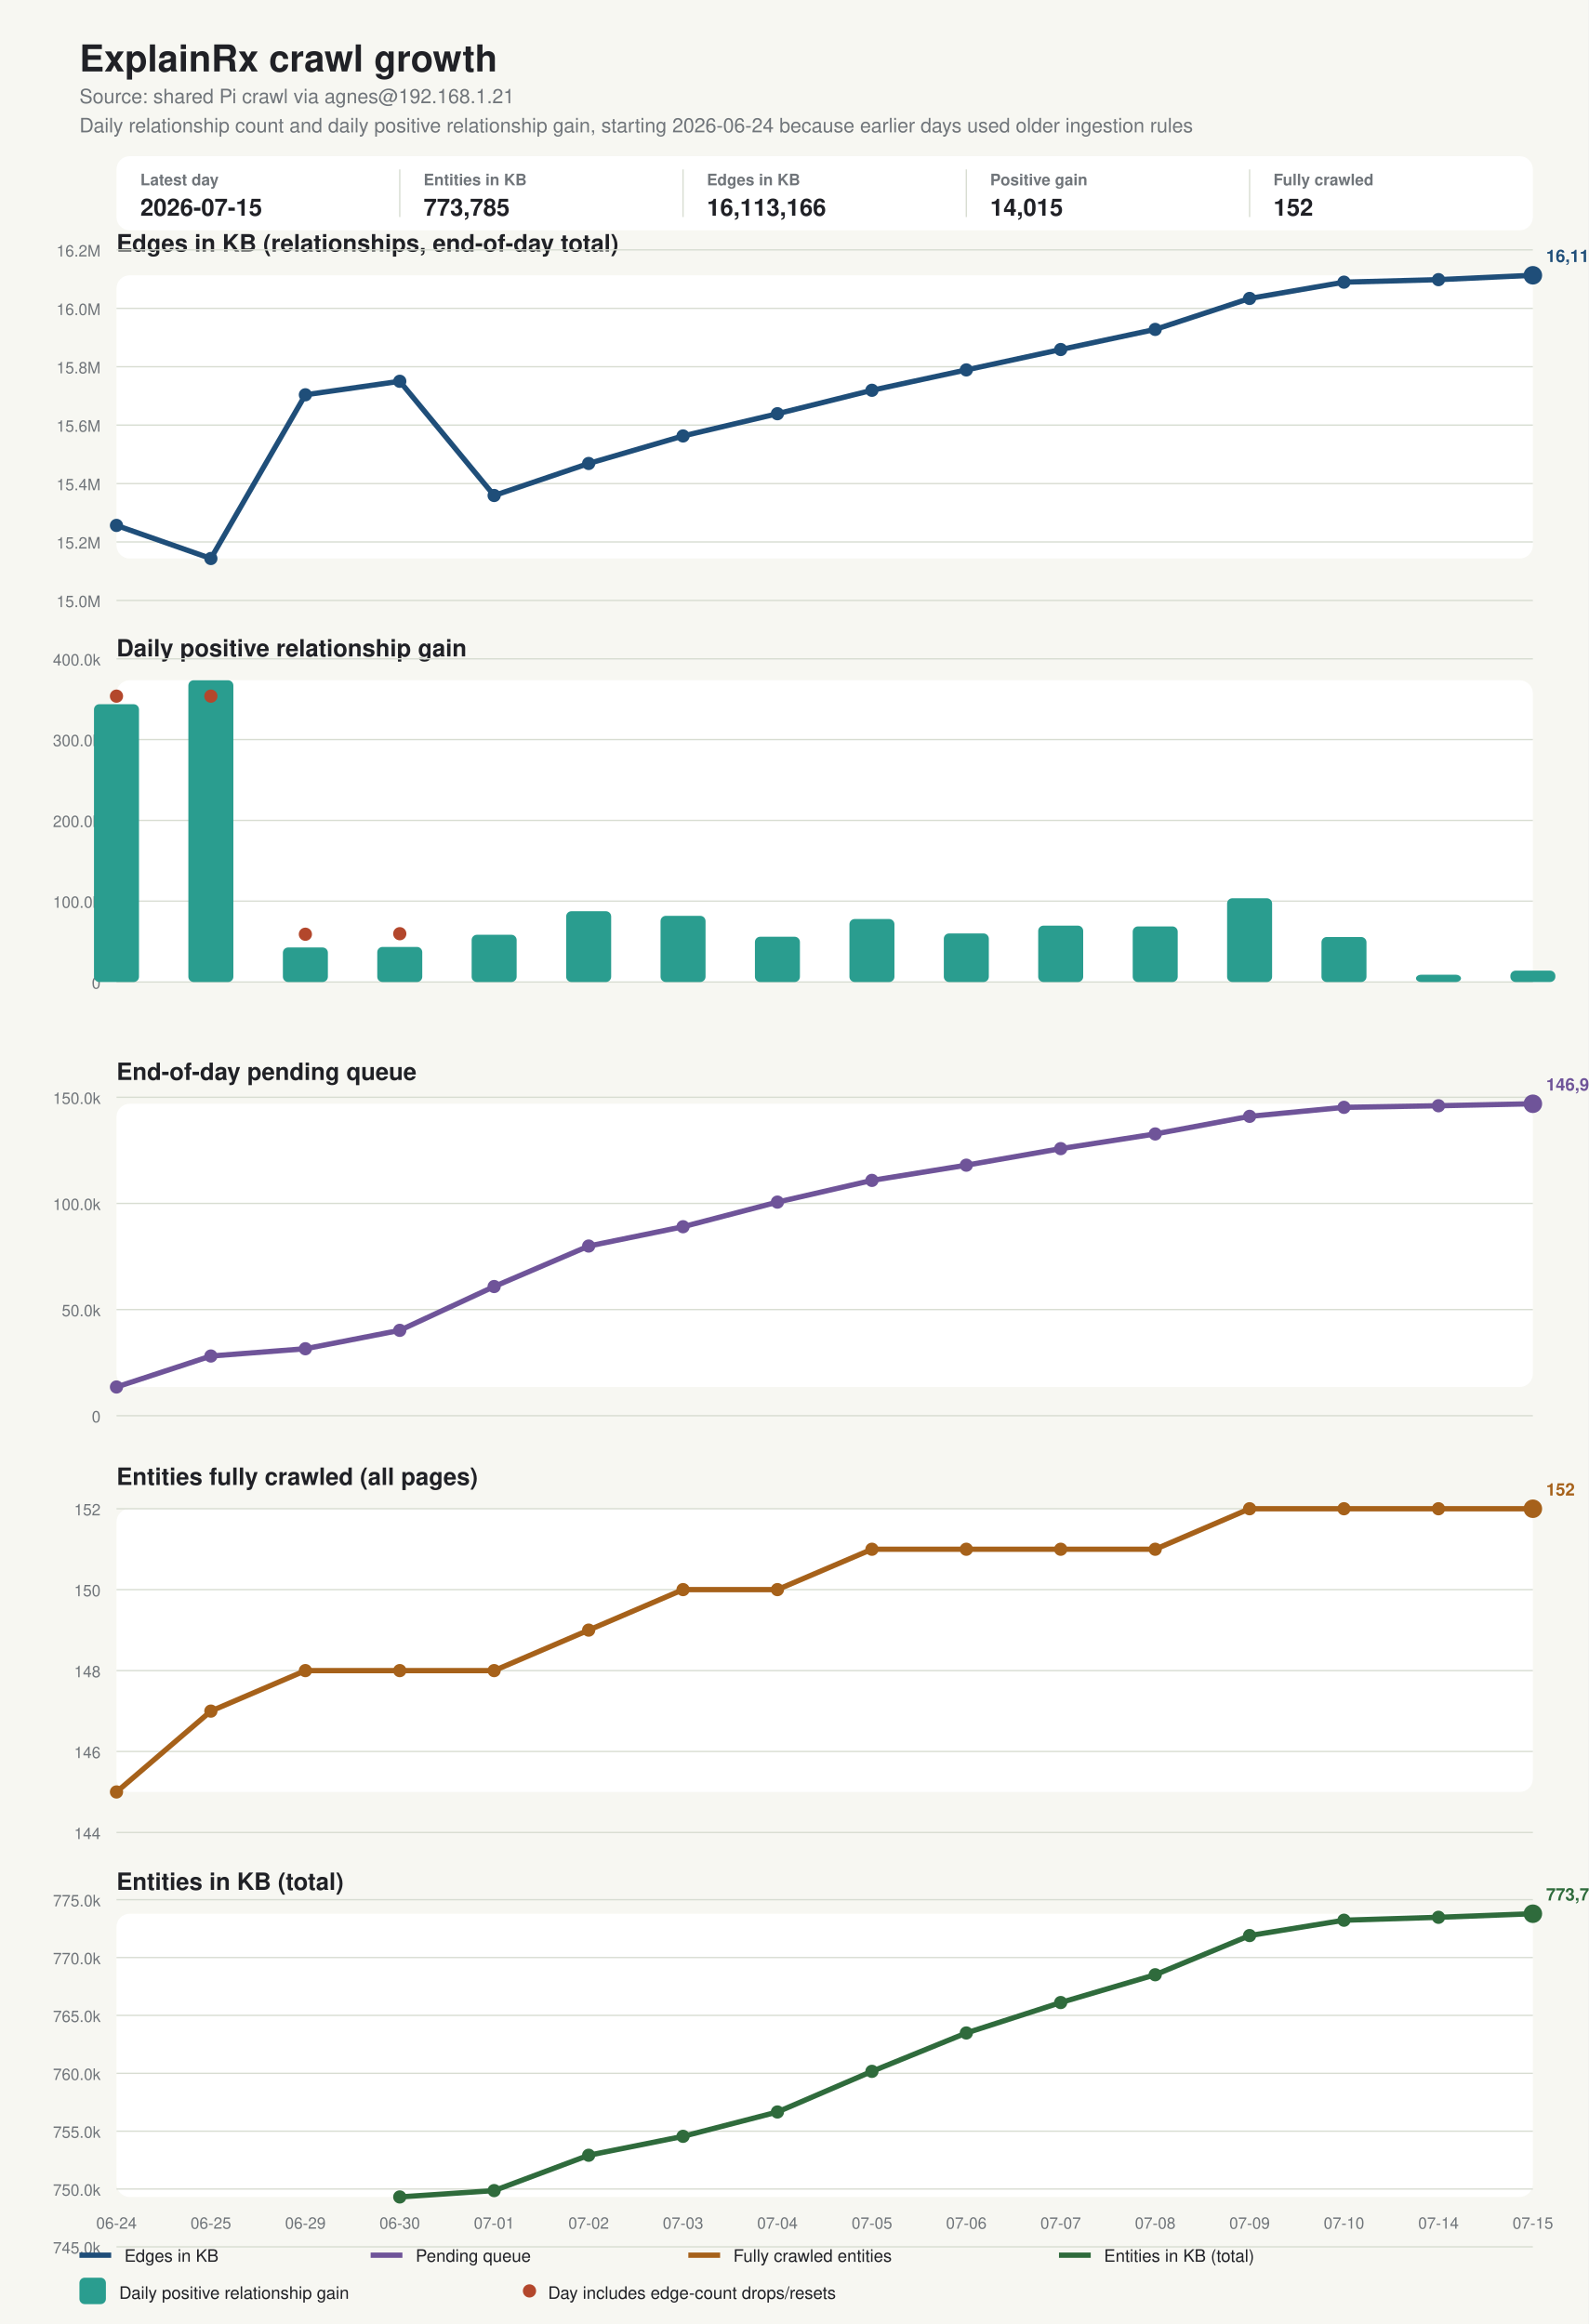
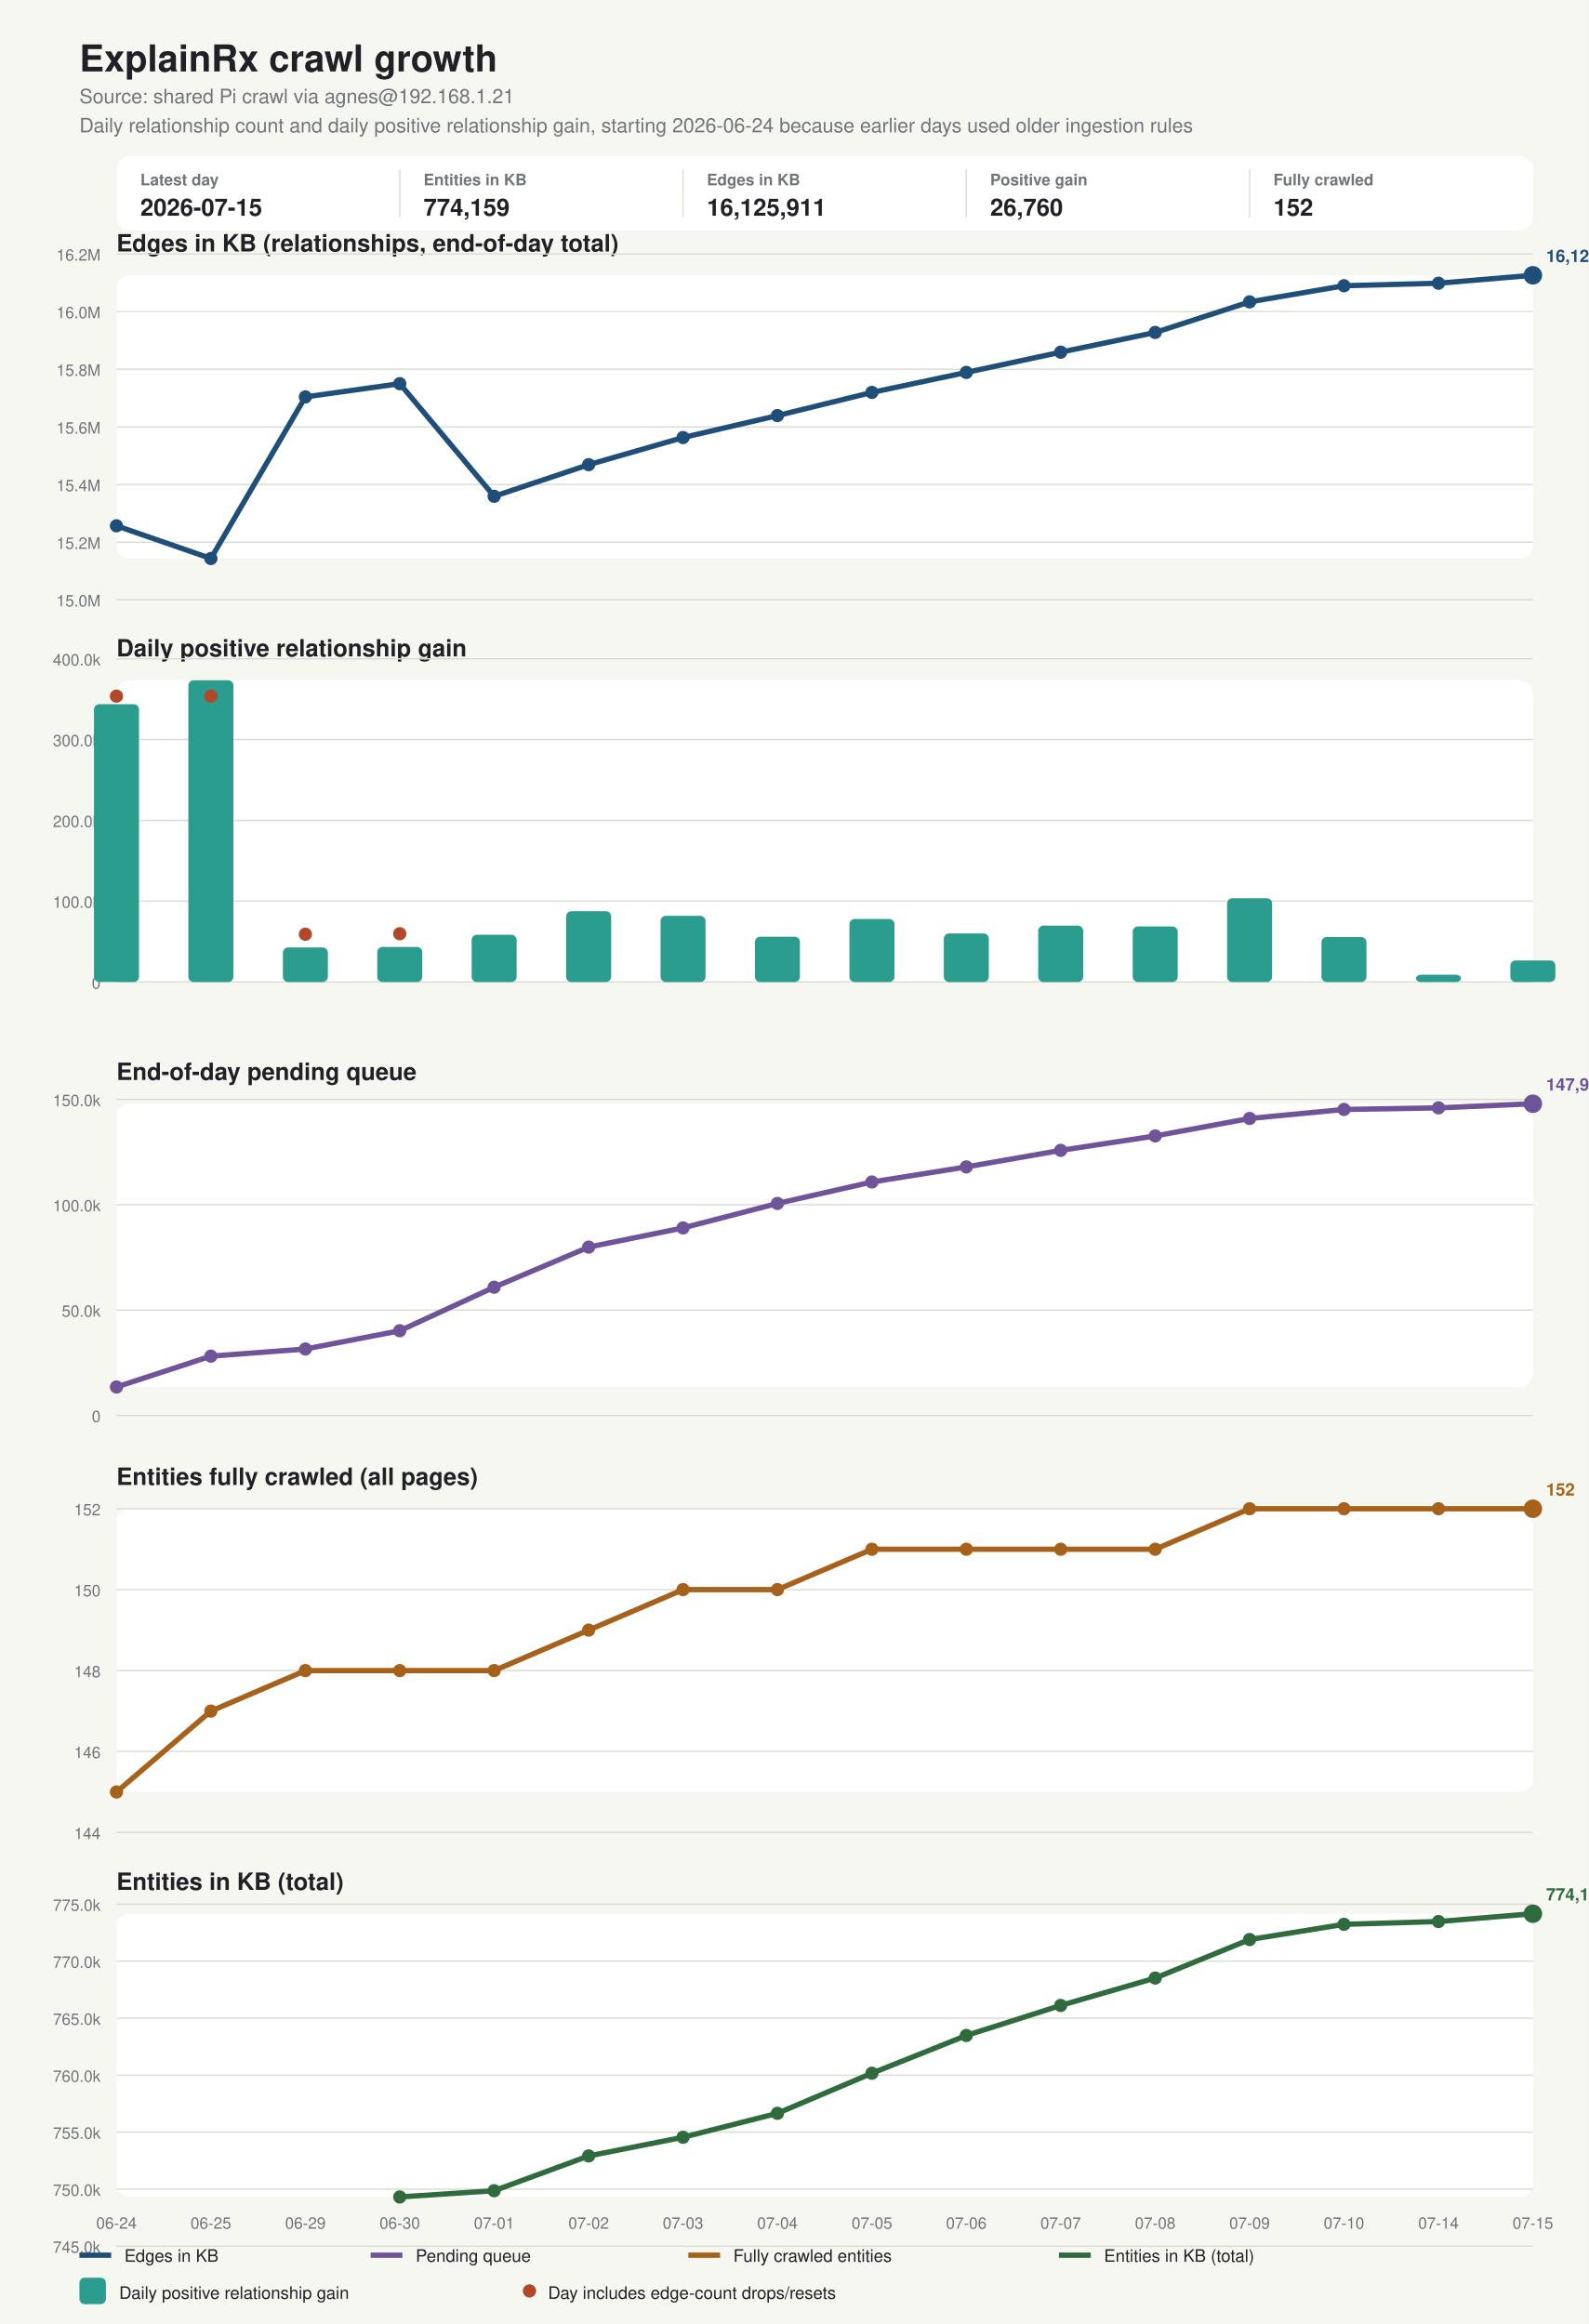
<svg xmlns="http://www.w3.org/2000/svg" width="1200" height="1756" viewBox="0 0 1200 1756">
  <rect width="100%" height="100%" fill="#f7f7f2" />
  <text x="60" y="54" font-family="Helvetica, Arial, sans-serif" font-size="28" font-weight="700" fill="#202126">ExplainRx crawl growth</text>
  <text x="60" y="78" font-family="Helvetica, Arial, sans-serif" font-size="15" fill="#70757a">Source: shared Pi crawl via agnes@192.168.1.21</text>
  <text x="60" y="100" font-family="Helvetica, Arial, sans-serif" font-size="15" fill="#70757a">Daily relationship count and daily positive relationship gain, starting 2026-06-24 because earlier days used older ingestion rules</text>
  <rect x="88" y="118" width="1070" height="56" fill="#ffffff" rx="10" />
  <rect x="88" y="208" width="1070" height="214" fill="#ffffff" rx="10" />
  <rect x="88" y="514" width="1070" height="228" fill="#ffffff" rx="10" />
  <rect x="88" y="834" width="1070" height="214" fill="#ffffff" rx="10" />
  <rect x="88" y="1140" width="1070" height="214" fill="#ffffff" rx="10" />
  <rect x="88" y="1446" width="1070" height="214" fill="#ffffff" rx="10" />
  <text x="88" y="190" font-family="Helvetica, Arial, sans-serif" font-size="18" font-weight="700" fill="#202126">Edges in KB (relationships, end-of-day total)</text>
  <text x="88" y="496" font-family="Helvetica, Arial, sans-serif" font-size="18" font-weight="700" fill="#202126">Daily positive relationship gain</text>
  <text x="88" y="816" font-family="Helvetica, Arial, sans-serif" font-size="18" font-weight="700" fill="#202126">End-of-day pending queue</text>
  <text x="88" y="1122" font-family="Helvetica, Arial, sans-serif" font-size="18" font-weight="700" fill="#202126">Entities fully crawled (all pages)</text>
  <text x="88" y="1428" font-family="Helvetica, Arial, sans-serif" font-size="18" font-weight="700" fill="#202126">Entities in KB (total)</text>
  <text x="106.0" y="140" font-family="Helvetica, Arial, sans-serif" font-size="12" font-weight="700" fill="#70757a">Latest day</text>
  <text x="106.0" y="163" font-family="Helvetica, Arial, sans-serif" font-size="18" font-weight="700" fill="#202126">2026-07-15</text>
  <line x1="302.0" y1="128" x2="302.0" y2="164" stroke="#d8ddd2" stroke-width="1" />
  <text x="320.0" y="140" font-family="Helvetica, Arial, sans-serif" font-size="12" font-weight="700" fill="#70757a">Entities in KB</text>
-   <text x="320.0" y="163" font-family="Helvetica, Arial, sans-serif" font-size="18" font-weight="700" fill="#202126">773,785</text>
+   <text x="320.0" y="163" font-family="Helvetica, Arial, sans-serif" font-size="18" font-weight="700" fill="#202126">774,159</text>
  <line x1="516.0" y1="128" x2="516.0" y2="164" stroke="#d8ddd2" stroke-width="1" />
  <text x="534.0" y="140" font-family="Helvetica, Arial, sans-serif" font-size="12" font-weight="700" fill="#70757a">Edges in KB</text>
-   <text x="534.0" y="163" font-family="Helvetica, Arial, sans-serif" font-size="18" font-weight="700" fill="#202126">16,113,166</text>
+   <text x="534.0" y="163" font-family="Helvetica, Arial, sans-serif" font-size="18" font-weight="700" fill="#202126">16,125,911</text>
  <line x1="730.0" y1="128" x2="730.0" y2="164" stroke="#d8ddd2" stroke-width="1" />
  <text x="748.0" y="140" font-family="Helvetica, Arial, sans-serif" font-size="12" font-weight="700" fill="#70757a">Positive gain</text>
-   <text x="748.0" y="163" font-family="Helvetica, Arial, sans-serif" font-size="18" font-weight="700" fill="#202126">14,015</text>
+   <text x="748.0" y="163" font-family="Helvetica, Arial, sans-serif" font-size="18" font-weight="700" fill="#202126">26,760</text>
  <line x1="944.0" y1="128" x2="944.0" y2="164" stroke="#d8ddd2" stroke-width="1" />
  <text x="962.0" y="140" font-family="Helvetica, Arial, sans-serif" font-size="12" font-weight="700" fill="#70757a">Fully crawled</text>
  <text x="962.0" y="163" font-family="Helvetica, Arial, sans-serif" font-size="18" font-weight="700" fill="#202126">152</text>
-   <line x1="88" y1="453.7" x2="1158" y2="453.7" stroke="#d8ddd2" stroke-width="1" />
-   <text x="76" y="458.7" text-anchor="end" font-family="Helvetica, Arial, sans-serif" font-size="12" fill="#70757a">15.0M</text>
-   <line x1="88" y1="409.5" x2="1158" y2="409.5" stroke="#d8ddd2" stroke-width="1" />
-   <text x="76" y="414.5" text-anchor="end" font-family="Helvetica, Arial, sans-serif" font-size="12" fill="#70757a">15.2M</text>
-   <line x1="88" y1="365.4" x2="1158" y2="365.4" stroke="#d8ddd2" stroke-width="1" />
-   <text x="76" y="370.4" text-anchor="end" font-family="Helvetica, Arial, sans-serif" font-size="12" fill="#70757a">15.4M</text>
-   <line x1="88" y1="321.2" x2="1158" y2="321.2" stroke="#d8ddd2" stroke-width="1" />
-   <text x="76" y="326.2" text-anchor="end" font-family="Helvetica, Arial, sans-serif" font-size="12" fill="#70757a">15.6M</text>
-   <line x1="88" y1="277.1" x2="1158" y2="277.1" stroke="#d8ddd2" stroke-width="1" />
-   <text x="76" y="282.1" text-anchor="end" font-family="Helvetica, Arial, sans-serif" font-size="12" fill="#70757a">15.8M</text>
-   <line x1="88" y1="233.0" x2="1158" y2="233.0" stroke="#d8ddd2" stroke-width="1" />
-   <text x="76" y="238.0" text-anchor="end" font-family="Helvetica, Arial, sans-serif" font-size="12" fill="#70757a">16.0M</text>
-   <line x1="88" y1="188.8" x2="1158" y2="188.8" stroke="#d8ddd2" stroke-width="1" />
-   <text x="76" y="193.8" text-anchor="end" font-family="Helvetica, Arial, sans-serif" font-size="12" fill="#70757a">16.2M</text>
+   <line x1="88" y1="453.2" x2="1158" y2="453.2" stroke="#d8ddd2" stroke-width="1" />
+   <text x="76" y="458.2" text-anchor="end" font-family="Helvetica, Arial, sans-serif" font-size="12" fill="#70757a">15.0M</text>
+   <line x1="88" y1="409.7" x2="1158" y2="409.7" stroke="#d8ddd2" stroke-width="1" />
+   <text x="76" y="414.7" text-anchor="end" font-family="Helvetica, Arial, sans-serif" font-size="12" fill="#70757a">15.2M</text>
+   <line x1="88" y1="366.1" x2="1158" y2="366.1" stroke="#d8ddd2" stroke-width="1" />
+   <text x="76" y="371.1" text-anchor="end" font-family="Helvetica, Arial, sans-serif" font-size="12" fill="#70757a">15.4M</text>
+   <line x1="88" y1="322.6" x2="1158" y2="322.6" stroke="#d8ddd2" stroke-width="1" />
+   <text x="76" y="327.6" text-anchor="end" font-family="Helvetica, Arial, sans-serif" font-size="12" fill="#70757a">15.6M</text>
+   <line x1="88" y1="279.0" x2="1158" y2="279.0" stroke="#d8ddd2" stroke-width="1" />
+   <text x="76" y="284.0" text-anchor="end" font-family="Helvetica, Arial, sans-serif" font-size="12" fill="#70757a">15.8M</text>
+   <line x1="88" y1="235.4" x2="1158" y2="235.4" stroke="#d8ddd2" stroke-width="1" />
+   <text x="76" y="240.4" text-anchor="end" font-family="Helvetica, Arial, sans-serif" font-size="12" fill="#70757a">16.0M</text>
+   <line x1="88" y1="191.9" x2="1158" y2="191.9" stroke="#d8ddd2" stroke-width="1" />
+   <text x="76" y="196.9" text-anchor="end" font-family="Helvetica, Arial, sans-serif" font-size="12" fill="#70757a">16.2M</text>
  <line x1="88" y1="742.0" x2="1158" y2="742.0" stroke="#d8ddd2" stroke-width="1" />
  <text x="76" y="747.0" text-anchor="end" font-family="Helvetica, Arial, sans-serif" font-size="12" fill="#70757a">0</text>
  <line x1="88" y1="680.9" x2="1158" y2="680.9" stroke="#d8ddd2" stroke-width="1" />
  <text x="76" y="685.9" text-anchor="end" font-family="Helvetica, Arial, sans-serif" font-size="12" fill="#70757a">100.0k</text>
  <line x1="88" y1="619.9" x2="1158" y2="619.9" stroke="#d8ddd2" stroke-width="1" />
  <text x="76" y="624.9" text-anchor="end" font-family="Helvetica, Arial, sans-serif" font-size="12" fill="#70757a">200.0k</text>
  <line x1="88" y1="558.8" x2="1158" y2="558.8" stroke="#d8ddd2" stroke-width="1" />
  <text x="76" y="563.8" text-anchor="end" font-family="Helvetica, Arial, sans-serif" font-size="12" fill="#70757a">300.0k</text>
  <line x1="88" y1="497.8" x2="1158" y2="497.8" stroke="#d8ddd2" stroke-width="1" />
  <text x="76" y="502.8" text-anchor="end" font-family="Helvetica, Arial, sans-serif" font-size="12" fill="#70757a">400.0k</text>
-   <line x1="88" y1="1069.7" x2="1158" y2="1069.7" stroke="#d8ddd2" stroke-width="1" />
-   <text x="76" y="1074.7" text-anchor="end" font-family="Helvetica, Arial, sans-serif" font-size="12" fill="#70757a">0</text>
-   <line x1="88" y1="989.5" x2="1158" y2="989.5" stroke="#d8ddd2" stroke-width="1" />
-   <text x="76" y="994.5" text-anchor="end" font-family="Helvetica, Arial, sans-serif" font-size="12" fill="#70757a">50.0k</text>
-   <line x1="88" y1="909.3" x2="1158" y2="909.3" stroke="#d8ddd2" stroke-width="1" />
-   <text x="76" y="914.3" text-anchor="end" font-family="Helvetica, Arial, sans-serif" font-size="12" fill="#70757a">100.0k</text>
-   <line x1="88" y1="829.1" x2="1158" y2="829.1" stroke="#d8ddd2" stroke-width="1" />
-   <text x="76" y="834.1" text-anchor="end" font-family="Helvetica, Arial, sans-serif" font-size="12" fill="#70757a">150.0k</text>
+   <line x1="88" y1="1069.5" x2="1158" y2="1069.5" stroke="#d8ddd2" stroke-width="1" />
+   <text x="76" y="1074.5" text-anchor="end" font-family="Helvetica, Arial, sans-serif" font-size="12" fill="#70757a">0</text>
+   <line x1="88" y1="989.9" x2="1158" y2="989.9" stroke="#d8ddd2" stroke-width="1" />
+   <text x="76" y="994.9" text-anchor="end" font-family="Helvetica, Arial, sans-serif" font-size="12" fill="#70757a">50.0k</text>
+   <line x1="88" y1="910.3" x2="1158" y2="910.3" stroke="#d8ddd2" stroke-width="1" />
+   <text x="76" y="915.3" text-anchor="end" font-family="Helvetica, Arial, sans-serif" font-size="12" fill="#70757a">100.0k</text>
+   <line x1="88" y1="830.7" x2="1158" y2="830.7" stroke="#d8ddd2" stroke-width="1" />
+   <text x="76" y="835.7" text-anchor="end" font-family="Helvetica, Arial, sans-serif" font-size="12" fill="#70757a">150.0k</text>
  <line x1="88" y1="1384.6" x2="1158" y2="1384.6" stroke="#d8ddd2" stroke-width="1" />
  <text x="76" y="1389.6" text-anchor="end" font-family="Helvetica, Arial, sans-serif" font-size="12" fill="#70757a">144</text>
  <line x1="88" y1="1323.4" x2="1158" y2="1323.4" stroke="#d8ddd2" stroke-width="1" />
  <text x="76" y="1328.4" text-anchor="end" font-family="Helvetica, Arial, sans-serif" font-size="12" fill="#70757a">146</text>
  <line x1="88" y1="1262.3" x2="1158" y2="1262.3" stroke="#d8ddd2" stroke-width="1" />
  <text x="76" y="1267.3" text-anchor="end" font-family="Helvetica, Arial, sans-serif" font-size="12" fill="#70757a">148</text>
  <line x1="88" y1="1201.1" x2="1158" y2="1201.1" stroke="#d8ddd2" stroke-width="1" />
  <text x="76" y="1206.1" text-anchor="end" font-family="Helvetica, Arial, sans-serif" font-size="12" fill="#70757a">150</text>
  <line x1="88" y1="1140.0" x2="1158" y2="1140.0" stroke="#d8ddd2" stroke-width="1" />
  <text x="76" y="1145.0" text-anchor="end" font-family="Helvetica, Arial, sans-serif" font-size="12" fill="#70757a">152</text>
-   <line x1="88" y1="1697.7" x2="1158" y2="1697.7" stroke="#d8ddd2" stroke-width="1" />
-   <text x="76" y="1702.7" text-anchor="end" font-family="Helvetica, Arial, sans-serif" font-size="12" fill="#70757a">745.0k</text>
-   <line x1="88" y1="1654.0" x2="1158" y2="1654.0" stroke="#d8ddd2" stroke-width="1" />
-   <text x="76" y="1659.0" text-anchor="end" font-family="Helvetica, Arial, sans-serif" font-size="12" fill="#70757a">750.0k</text>
-   <line x1="88" y1="1610.3" x2="1158" y2="1610.3" stroke="#d8ddd2" stroke-width="1" />
-   <text x="76" y="1615.3" text-anchor="end" font-family="Helvetica, Arial, sans-serif" font-size="12" fill="#70757a">755.0k</text>
-   <line x1="88" y1="1566.6" x2="1158" y2="1566.6" stroke="#d8ddd2" stroke-width="1" />
-   <text x="76" y="1571.6" text-anchor="end" font-family="Helvetica, Arial, sans-serif" font-size="12" fill="#70757a">760.0k</text>
-   <line x1="88" y1="1522.8" x2="1158" y2="1522.8" stroke="#d8ddd2" stroke-width="1" />
-   <text x="76" y="1527.8" text-anchor="end" font-family="Helvetica, Arial, sans-serif" font-size="12" fill="#70757a">765.0k</text>
-   <line x1="88" y1="1479.1" x2="1158" y2="1479.1" stroke="#d8ddd2" stroke-width="1" />
-   <text x="76" y="1484.1" text-anchor="end" font-family="Helvetica, Arial, sans-serif" font-size="12" fill="#70757a">770.0k</text>
-   <line x1="88" y1="1435.4" x2="1158" y2="1435.4" stroke="#d8ddd2" stroke-width="1" />
-   <text x="76" y="1440.4" text-anchor="end" font-family="Helvetica, Arial, sans-serif" font-size="12" fill="#70757a">775.0k</text>
-   <path d="M 88.0 397.0 L 159.3 422.0 L 230.7 298.3 L 302.0 288.1 L 373.3 374.4 L 444.7 350.2 L 516.0 329.4 L 587.3 312.6 L 658.7 294.9 L 730.0 279.5 L 801.3 264.1 L 872.7 248.9 L 944.0 225.5 L 1015.3 213.2 L 1086.7 211.3 L 1158.0 208.0" fill="none" stroke="#1f4e79" stroke-width="4" stroke-linecap="round" stroke-linejoin="round" />
-   <circle cx="88.0" cy="397.0" r="5" fill="#1f4e79" />
+   <line x1="88" y1="1697.2" x2="1158" y2="1697.2" stroke="#d8ddd2" stroke-width="1" />
+   <text x="76" y="1702.2" text-anchor="end" font-family="Helvetica, Arial, sans-serif" font-size="12" fill="#70757a">745.0k</text>
+   <line x1="88" y1="1654.1" x2="1158" y2="1654.1" stroke="#d8ddd2" stroke-width="1" />
+   <text x="76" y="1659.1" text-anchor="end" font-family="Helvetica, Arial, sans-serif" font-size="12" fill="#70757a">750.0k</text>
+   <line x1="88" y1="1611.0" x2="1158" y2="1611.0" stroke="#d8ddd2" stroke-width="1" />
+   <text x="76" y="1616.0" text-anchor="end" font-family="Helvetica, Arial, sans-serif" font-size="12" fill="#70757a">755.0k</text>
+   <line x1="88" y1="1568.0" x2="1158" y2="1568.0" stroke="#d8ddd2" stroke-width="1" />
+   <text x="76" y="1573.0" text-anchor="end" font-family="Helvetica, Arial, sans-serif" font-size="12" fill="#70757a">760.0k</text>
+   <line x1="88" y1="1524.9" x2="1158" y2="1524.9" stroke="#d8ddd2" stroke-width="1" />
+   <text x="76" y="1529.9" text-anchor="end" font-family="Helvetica, Arial, sans-serif" font-size="12" fill="#70757a">765.0k</text>
+   <line x1="88" y1="1481.8" x2="1158" y2="1481.8" stroke="#d8ddd2" stroke-width="1" />
+   <text x="76" y="1486.8" text-anchor="end" font-family="Helvetica, Arial, sans-serif" font-size="12" fill="#70757a">770.0k</text>
+   <line x1="88" y1="1438.8" x2="1158" y2="1438.8" stroke="#d8ddd2" stroke-width="1" />
+   <text x="76" y="1443.8" text-anchor="end" font-family="Helvetica, Arial, sans-serif" font-size="12" fill="#70757a">775.0k</text>
+   <path d="M 88.0 397.3 L 159.3 422.0 L 230.7 299.9 L 302.0 289.9 L 373.3 375.0 L 444.7 351.1 L 516.0 330.6 L 587.3 314.0 L 658.7 296.5 L 730.0 281.4 L 801.3 266.1 L 872.7 251.2 L 944.0 228.1 L 1015.3 215.9 L 1086.7 214.0 L 1158.0 208.0" fill="none" stroke="#1f4e79" stroke-width="4" stroke-linecap="round" stroke-linejoin="round" />
+   <circle cx="88.0" cy="397.3" r="5" fill="#1f4e79" />
  <circle cx="159.3" cy="422.0" r="5" fill="#1f4e79" />
-   <circle cx="230.7" cy="298.3" r="5" fill="#1f4e79" />
-   <circle cx="302.0" cy="288.1" r="5" fill="#1f4e79" />
-   <circle cx="373.3" cy="374.4" r="5" fill="#1f4e79" />
-   <circle cx="444.7" cy="350.2" r="5" fill="#1f4e79" />
-   <circle cx="516.0" cy="329.4" r="5" fill="#1f4e79" />
-   <circle cx="587.3" cy="312.6" r="5" fill="#1f4e79" />
-   <circle cx="658.7" cy="294.9" r="5" fill="#1f4e79" />
-   <circle cx="730.0" cy="279.5" r="5" fill="#1f4e79" />
-   <circle cx="801.3" cy="264.1" r="5" fill="#1f4e79" />
-   <circle cx="872.7" cy="248.9" r="5" fill="#1f4e79" />
-   <circle cx="944.0" cy="225.5" r="5" fill="#1f4e79" />
-   <circle cx="1015.3" cy="213.2" r="5" fill="#1f4e79" />
-   <circle cx="1086.7" cy="211.3" r="5" fill="#1f4e79" />
+   <circle cx="230.7" cy="299.9" r="5" fill="#1f4e79" />
+   <circle cx="302.0" cy="289.9" r="5" fill="#1f4e79" />
+   <circle cx="373.3" cy="375.0" r="5" fill="#1f4e79" />
+   <circle cx="444.7" cy="351.1" r="5" fill="#1f4e79" />
+   <circle cx="516.0" cy="330.6" r="5" fill="#1f4e79" />
+   <circle cx="587.3" cy="314.0" r="5" fill="#1f4e79" />
+   <circle cx="658.7" cy="296.5" r="5" fill="#1f4e79" />
+   <circle cx="730.0" cy="281.4" r="5" fill="#1f4e79" />
+   <circle cx="801.3" cy="266.1" r="5" fill="#1f4e79" />
+   <circle cx="872.7" cy="251.2" r="5" fill="#1f4e79" />
+   <circle cx="944.0" cy="228.1" r="5" fill="#1f4e79" />
+   <circle cx="1015.3" cy="215.9" r="5" fill="#1f4e79" />
+   <circle cx="1086.7" cy="214.0" r="5" fill="#1f4e79" />
  <circle cx="1158.0" cy="208.0" r="7" fill="#1f4e79" />
-   <text x="1168.0" y="198.0" font-family="Helvetica, Arial, sans-serif" font-size="13" font-weight="700" fill="#1f4e79">16,113,166</text>
+   <text x="1168.0" y="198.0" font-family="Helvetica, Arial, sans-serif" font-size="13" font-weight="700" fill="#1f4e79">16,125,911</text>
  <rect x="71.0" y="532.1" width="34" height="209.9" rx="4" fill="#2a9d8f" />
  <circle cx="88.0" cy="526.0" r="5" fill="#b3472c" />
  <rect x="142.3" y="514.0" width="34" height="228.0" rx="4" fill="#2a9d8f" />
  <circle cx="159.3" cy="526.0" r="5" fill="#b3472c" />
  <rect x="213.7" y="715.9" width="34" height="26.1" rx="4" fill="#2a9d8f" />
  <circle cx="230.7" cy="705.9" r="5" fill="#b3472c" />
  <rect x="285.0" y="715.5" width="34" height="26.5" rx="4" fill="#2a9d8f" />
  <circle cx="302.0" cy="705.5" r="5" fill="#b3472c" />
  <rect x="356.3" y="706.3" width="34" height="35.7" rx="4" fill="#2a9d8f" />
  <rect x="427.7" y="688.5" width="34" height="53.5" rx="4" fill="#2a9d8f" />
  <rect x="499.0" y="692.0" width="34" height="50.0" rx="4" fill="#2a9d8f" />
  <rect x="570.3" y="707.8" width="34" height="34.2" rx="4" fill="#2a9d8f" />
  <rect x="641.7" y="694.4" width="34" height="47.6" rx="4" fill="#2a9d8f" />
  <rect x="713.0" y="705.3" width="34" height="36.7" rx="4" fill="#2a9d8f" />
  <rect x="784.3" y="699.4" width="34" height="42.6" rx="4" fill="#2a9d8f" />
  <rect x="855.7" y="700.0" width="34" height="42.0" rx="4" fill="#2a9d8f" />
  <rect x="927.0" y="678.7" width="34" height="63.3" rx="4" fill="#2a9d8f" />
  <rect x="998.3" y="708.0" width="34" height="34.0" rx="4" fill="#2a9d8f" />
  <rect x="1069.7" y="736.5" width="34" height="5.5" rx="4" fill="#2a9d8f" />
-   <rect x="1141.0" y="733.4" width="34" height="8.6" rx="4" fill="#2a9d8f" />
-   <path d="M 88.0 1048.0 L 159.3 1024.6 L 230.7 1019.1 L 302.0 1005.2 L 373.3 972.1 L 444.7 941.5 L 516.0 926.9 L 587.3 908.3 L 658.7 891.9 L 730.0 880.4 L 801.3 867.9 L 872.7 856.8 L 944.0 843.5 L 1015.3 836.7 L 1086.7 835.5 L 1158.0 834.0" fill="none" stroke="#6f5499" stroke-width="4" stroke-linecap="round" stroke-linejoin="round" />
+   <rect x="1141.0" y="725.7" width="34" height="16.3" rx="4" fill="#2a9d8f" />
+   <path d="M 88.0 1048.0 L 159.3 1024.7 L 230.7 1019.3 L 302.0 1005.5 L 373.3 972.6 L 444.7 942.3 L 516.0 927.8 L 587.3 909.3 L 658.7 893.1 L 730.0 881.7 L 801.3 869.2 L 872.7 858.3 L 944.0 845.1 L 1015.3 838.3 L 1086.7 837.1 L 1158.0 834.0" fill="none" stroke="#6f5499" stroke-width="4" stroke-linecap="round" stroke-linejoin="round" />
  <circle cx="88.0" cy="1048.0" r="5" fill="#6f5499" />
-   <circle cx="159.3" cy="1024.6" r="5" fill="#6f5499" />
-   <circle cx="230.7" cy="1019.1" r="5" fill="#6f5499" />
-   <circle cx="302.0" cy="1005.2" r="5" fill="#6f5499" />
-   <circle cx="373.3" cy="972.1" r="5" fill="#6f5499" />
-   <circle cx="444.7" cy="941.5" r="5" fill="#6f5499" />
-   <circle cx="516.0" cy="926.9" r="5" fill="#6f5499" />
-   <circle cx="587.3" cy="908.3" r="5" fill="#6f5499" />
-   <circle cx="658.7" cy="891.9" r="5" fill="#6f5499" />
-   <circle cx="730.0" cy="880.4" r="5" fill="#6f5499" />
-   <circle cx="801.3" cy="867.9" r="5" fill="#6f5499" />
-   <circle cx="872.7" cy="856.8" r="5" fill="#6f5499" />
-   <circle cx="944.0" cy="843.5" r="5" fill="#6f5499" />
-   <circle cx="1015.3" cy="836.7" r="5" fill="#6f5499" />
-   <circle cx="1086.7" cy="835.5" r="5" fill="#6f5499" />
+   <circle cx="159.3" cy="1024.7" r="5" fill="#6f5499" />
+   <circle cx="230.7" cy="1019.3" r="5" fill="#6f5499" />
+   <circle cx="302.0" cy="1005.5" r="5" fill="#6f5499" />
+   <circle cx="373.3" cy="972.6" r="5" fill="#6f5499" />
+   <circle cx="444.7" cy="942.3" r="5" fill="#6f5499" />
+   <circle cx="516.0" cy="927.8" r="5" fill="#6f5499" />
+   <circle cx="587.3" cy="909.3" r="5" fill="#6f5499" />
+   <circle cx="658.7" cy="893.1" r="5" fill="#6f5499" />
+   <circle cx="730.0" cy="881.7" r="5" fill="#6f5499" />
+   <circle cx="801.3" cy="869.2" r="5" fill="#6f5499" />
+   <circle cx="872.7" cy="858.3" r="5" fill="#6f5499" />
+   <circle cx="944.0" cy="845.1" r="5" fill="#6f5499" />
+   <circle cx="1015.3" cy="838.3" r="5" fill="#6f5499" />
+   <circle cx="1086.7" cy="837.1" r="5" fill="#6f5499" />
  <circle cx="1158.0" cy="834.0" r="7" fill="#6f5499" />
-   <text x="1168.0" y="824.0" font-family="Helvetica, Arial, sans-serif" font-size="13" font-weight="700" fill="#6f5499">146,928</text>
+   <text x="1168.0" y="824.0" font-family="Helvetica, Arial, sans-serif" font-size="13" font-weight="700" fill="#6f5499">147,936</text>
  <path d="M 88.0 1354.0 L 159.3 1292.9 L 230.7 1262.3 L 302.0 1262.3 L 373.3 1262.3 L 444.7 1231.7 L 516.0 1201.1 L 587.3 1201.1 L 658.7 1170.6 L 730.0 1170.6 L 801.3 1170.6 L 872.7 1170.6 L 944.0 1140.0 L 1015.3 1140.0 L 1086.7 1140.0 L 1158.0 1140.0" fill="none" stroke="#a6611a" stroke-width="4" stroke-linecap="round" stroke-linejoin="round" />
  <circle cx="88.0" cy="1354.0" r="5" fill="#a6611a" />
  <circle cx="159.3" cy="1292.9" r="5" fill="#a6611a" />
  <circle cx="230.7" cy="1262.3" r="5" fill="#a6611a" />
  <circle cx="302.0" cy="1262.3" r="5" fill="#a6611a" />
  <circle cx="373.3" cy="1262.3" r="5" fill="#a6611a" />
  <circle cx="444.7" cy="1231.7" r="5" fill="#a6611a" />
  <circle cx="516.0" cy="1201.1" r="5" fill="#a6611a" />
  <circle cx="587.3" cy="1201.1" r="5" fill="#a6611a" />
  <circle cx="658.7" cy="1170.6" r="5" fill="#a6611a" />
  <circle cx="730.0" cy="1170.6" r="5" fill="#a6611a" />
  <circle cx="801.3" cy="1170.6" r="5" fill="#a6611a" />
  <circle cx="872.7" cy="1170.6" r="5" fill="#a6611a" />
  <circle cx="944.0" cy="1140.0" r="5" fill="#a6611a" />
  <circle cx="1015.3" cy="1140.0" r="5" fill="#a6611a" />
  <circle cx="1086.7" cy="1140.0" r="5" fill="#a6611a" />
  <circle cx="1158.0" cy="1140.0" r="7" fill="#a6611a" />
  <text x="1168.0" y="1130.0" font-family="Helvetica, Arial, sans-serif" font-size="13" font-weight="700" fill="#a6611a">152</text>
-   <path d="M 302.0 1660.0 L 373.3 1655.2 L 444.7 1628.5 L 516.0 1614.2 L 587.3 1595.8 L 658.7 1565.1 L 730.0 1536.1 L 801.3 1513.1 L 872.7 1492.1 L 944.0 1462.5 L 1015.3 1450.9 L 1086.7 1448.7 L 1158.0 1446.0" fill="none" stroke="#2f6b3c" stroke-width="4" stroke-linecap="round" stroke-linejoin="round" />
+   <path d="M 302.0 1660.0 L 373.3 1655.3 L 444.7 1629.0 L 516.0 1614.9 L 587.3 1596.8 L 658.7 1566.5 L 730.0 1538.0 L 801.3 1515.3 L 872.7 1494.6 L 944.0 1465.5 L 1015.3 1454.0 L 1086.7 1451.9 L 1158.0 1446.0" fill="none" stroke="#2f6b3c" stroke-width="4" stroke-linecap="round" stroke-linejoin="round" />
  <circle cx="302.0" cy="1660.0" r="5" fill="#2f6b3c" />
-   <circle cx="373.3" cy="1655.2" r="5" fill="#2f6b3c" />
-   <circle cx="444.7" cy="1628.5" r="5" fill="#2f6b3c" />
-   <circle cx="516.0" cy="1614.2" r="5" fill="#2f6b3c" />
-   <circle cx="587.3" cy="1595.8" r="5" fill="#2f6b3c" />
-   <circle cx="658.7" cy="1565.1" r="5" fill="#2f6b3c" />
-   <circle cx="730.0" cy="1536.1" r="5" fill="#2f6b3c" />
-   <circle cx="801.3" cy="1513.1" r="5" fill="#2f6b3c" />
-   <circle cx="872.7" cy="1492.1" r="5" fill="#2f6b3c" />
-   <circle cx="944.0" cy="1462.5" r="5" fill="#2f6b3c" />
-   <circle cx="1015.3" cy="1450.9" r="5" fill="#2f6b3c" />
-   <circle cx="1086.7" cy="1448.7" r="5" fill="#2f6b3c" />
+   <circle cx="373.3" cy="1655.3" r="5" fill="#2f6b3c" />
+   <circle cx="444.7" cy="1629.0" r="5" fill="#2f6b3c" />
+   <circle cx="516.0" cy="1614.9" r="5" fill="#2f6b3c" />
+   <circle cx="587.3" cy="1596.8" r="5" fill="#2f6b3c" />
+   <circle cx="658.7" cy="1566.5" r="5" fill="#2f6b3c" />
+   <circle cx="730.0" cy="1538.0" r="5" fill="#2f6b3c" />
+   <circle cx="801.3" cy="1515.3" r="5" fill="#2f6b3c" />
+   <circle cx="872.7" cy="1494.6" r="5" fill="#2f6b3c" />
+   <circle cx="944.0" cy="1465.5" r="5" fill="#2f6b3c" />
+   <circle cx="1015.3" cy="1454.0" r="5" fill="#2f6b3c" />
+   <circle cx="1086.7" cy="1451.9" r="5" fill="#2f6b3c" />
  <circle cx="1158.0" cy="1446.0" r="7" fill="#2f6b3c" />
-   <text x="1168.0" y="1436.0" font-family="Helvetica, Arial, sans-serif" font-size="13" font-weight="700" fill="#2f6b3c">773,785</text>
+   <text x="1168.0" y="1436.0" font-family="Helvetica, Arial, sans-serif" font-size="13" font-weight="700" fill="#2f6b3c">774,159</text>
  <text x="88.0" y="1684" text-anchor="middle" font-family="Helvetica, Arial, sans-serif" font-size="12" fill="#70757a">06-24</text>
  <text x="159.3" y="1684" text-anchor="middle" font-family="Helvetica, Arial, sans-serif" font-size="12" fill="#70757a">06-25</text>
  <text x="230.7" y="1684" text-anchor="middle" font-family="Helvetica, Arial, sans-serif" font-size="12" fill="#70757a">06-29</text>
  <text x="302.0" y="1684" text-anchor="middle" font-family="Helvetica, Arial, sans-serif" font-size="12" fill="#70757a">06-30</text>
  <text x="373.3" y="1684" text-anchor="middle" font-family="Helvetica, Arial, sans-serif" font-size="12" fill="#70757a">07-01</text>
  <text x="444.7" y="1684" text-anchor="middle" font-family="Helvetica, Arial, sans-serif" font-size="12" fill="#70757a">07-02</text>
  <text x="516.0" y="1684" text-anchor="middle" font-family="Helvetica, Arial, sans-serif" font-size="12" fill="#70757a">07-03</text>
  <text x="587.3" y="1684" text-anchor="middle" font-family="Helvetica, Arial, sans-serif" font-size="12" fill="#70757a">07-04</text>
  <text x="658.7" y="1684" text-anchor="middle" font-family="Helvetica, Arial, sans-serif" font-size="12" fill="#70757a">07-05</text>
  <text x="730.0" y="1684" text-anchor="middle" font-family="Helvetica, Arial, sans-serif" font-size="12" fill="#70757a">07-06</text>
  <text x="801.3" y="1684" text-anchor="middle" font-family="Helvetica, Arial, sans-serif" font-size="12" fill="#70757a">07-07</text>
  <text x="872.7" y="1684" text-anchor="middle" font-family="Helvetica, Arial, sans-serif" font-size="12" fill="#70757a">07-08</text>
  <text x="944.0" y="1684" text-anchor="middle" font-family="Helvetica, Arial, sans-serif" font-size="12" fill="#70757a">07-09</text>
  <text x="1015.3" y="1684" text-anchor="middle" font-family="Helvetica, Arial, sans-serif" font-size="12" fill="#70757a">07-10</text>
  <text x="1086.7" y="1684" text-anchor="middle" font-family="Helvetica, Arial, sans-serif" font-size="12" fill="#70757a">07-14</text>
  <text x="1158.0" y="1684" text-anchor="middle" font-family="Helvetica, Arial, sans-serif" font-size="12" fill="#70757a">07-15</text>
  <line x1="60" y1="1704" x2="84" y2="1704" stroke="#1f4e79" stroke-width="4" />
  <text x="94" y="1709" font-family="Helvetica, Arial, sans-serif" font-size="13" fill="#202126">Edges in KB</text>
  <line x1="280" y1="1704" x2="304" y2="1704" stroke="#6f5499" stroke-width="4" />
  <text x="314" y="1709" font-family="Helvetica, Arial, sans-serif" font-size="13" fill="#202126">Pending queue</text>
  <line x1="520" y1="1704" x2="544" y2="1704" stroke="#a6611a" stroke-width="4" />
  <text x="554" y="1709" font-family="Helvetica, Arial, sans-serif" font-size="13" fill="#202126">Fully crawled entities</text>
  <line x1="800" y1="1704" x2="824" y2="1704" stroke="#2f6b3c" stroke-width="4" />
  <text x="834" y="1709" font-family="Helvetica, Arial, sans-serif" font-size="13" fill="#202126">Entities in KB (total)</text>
  <rect x="60" y="1721" width="20" height="20" rx="4" fill="#2a9d8f" />
  <text x="90" y="1737" font-family="Helvetica, Arial, sans-serif" font-size="13" fill="#202126">Daily positive relationship gain</text>
  <circle cx="400" cy="1731" r="5" fill="#b3472c" />
  <text x="414" y="1737" font-family="Helvetica, Arial, sans-serif" font-size="13" fill="#202126">Day includes edge-count drops/resets</text>
</svg>
